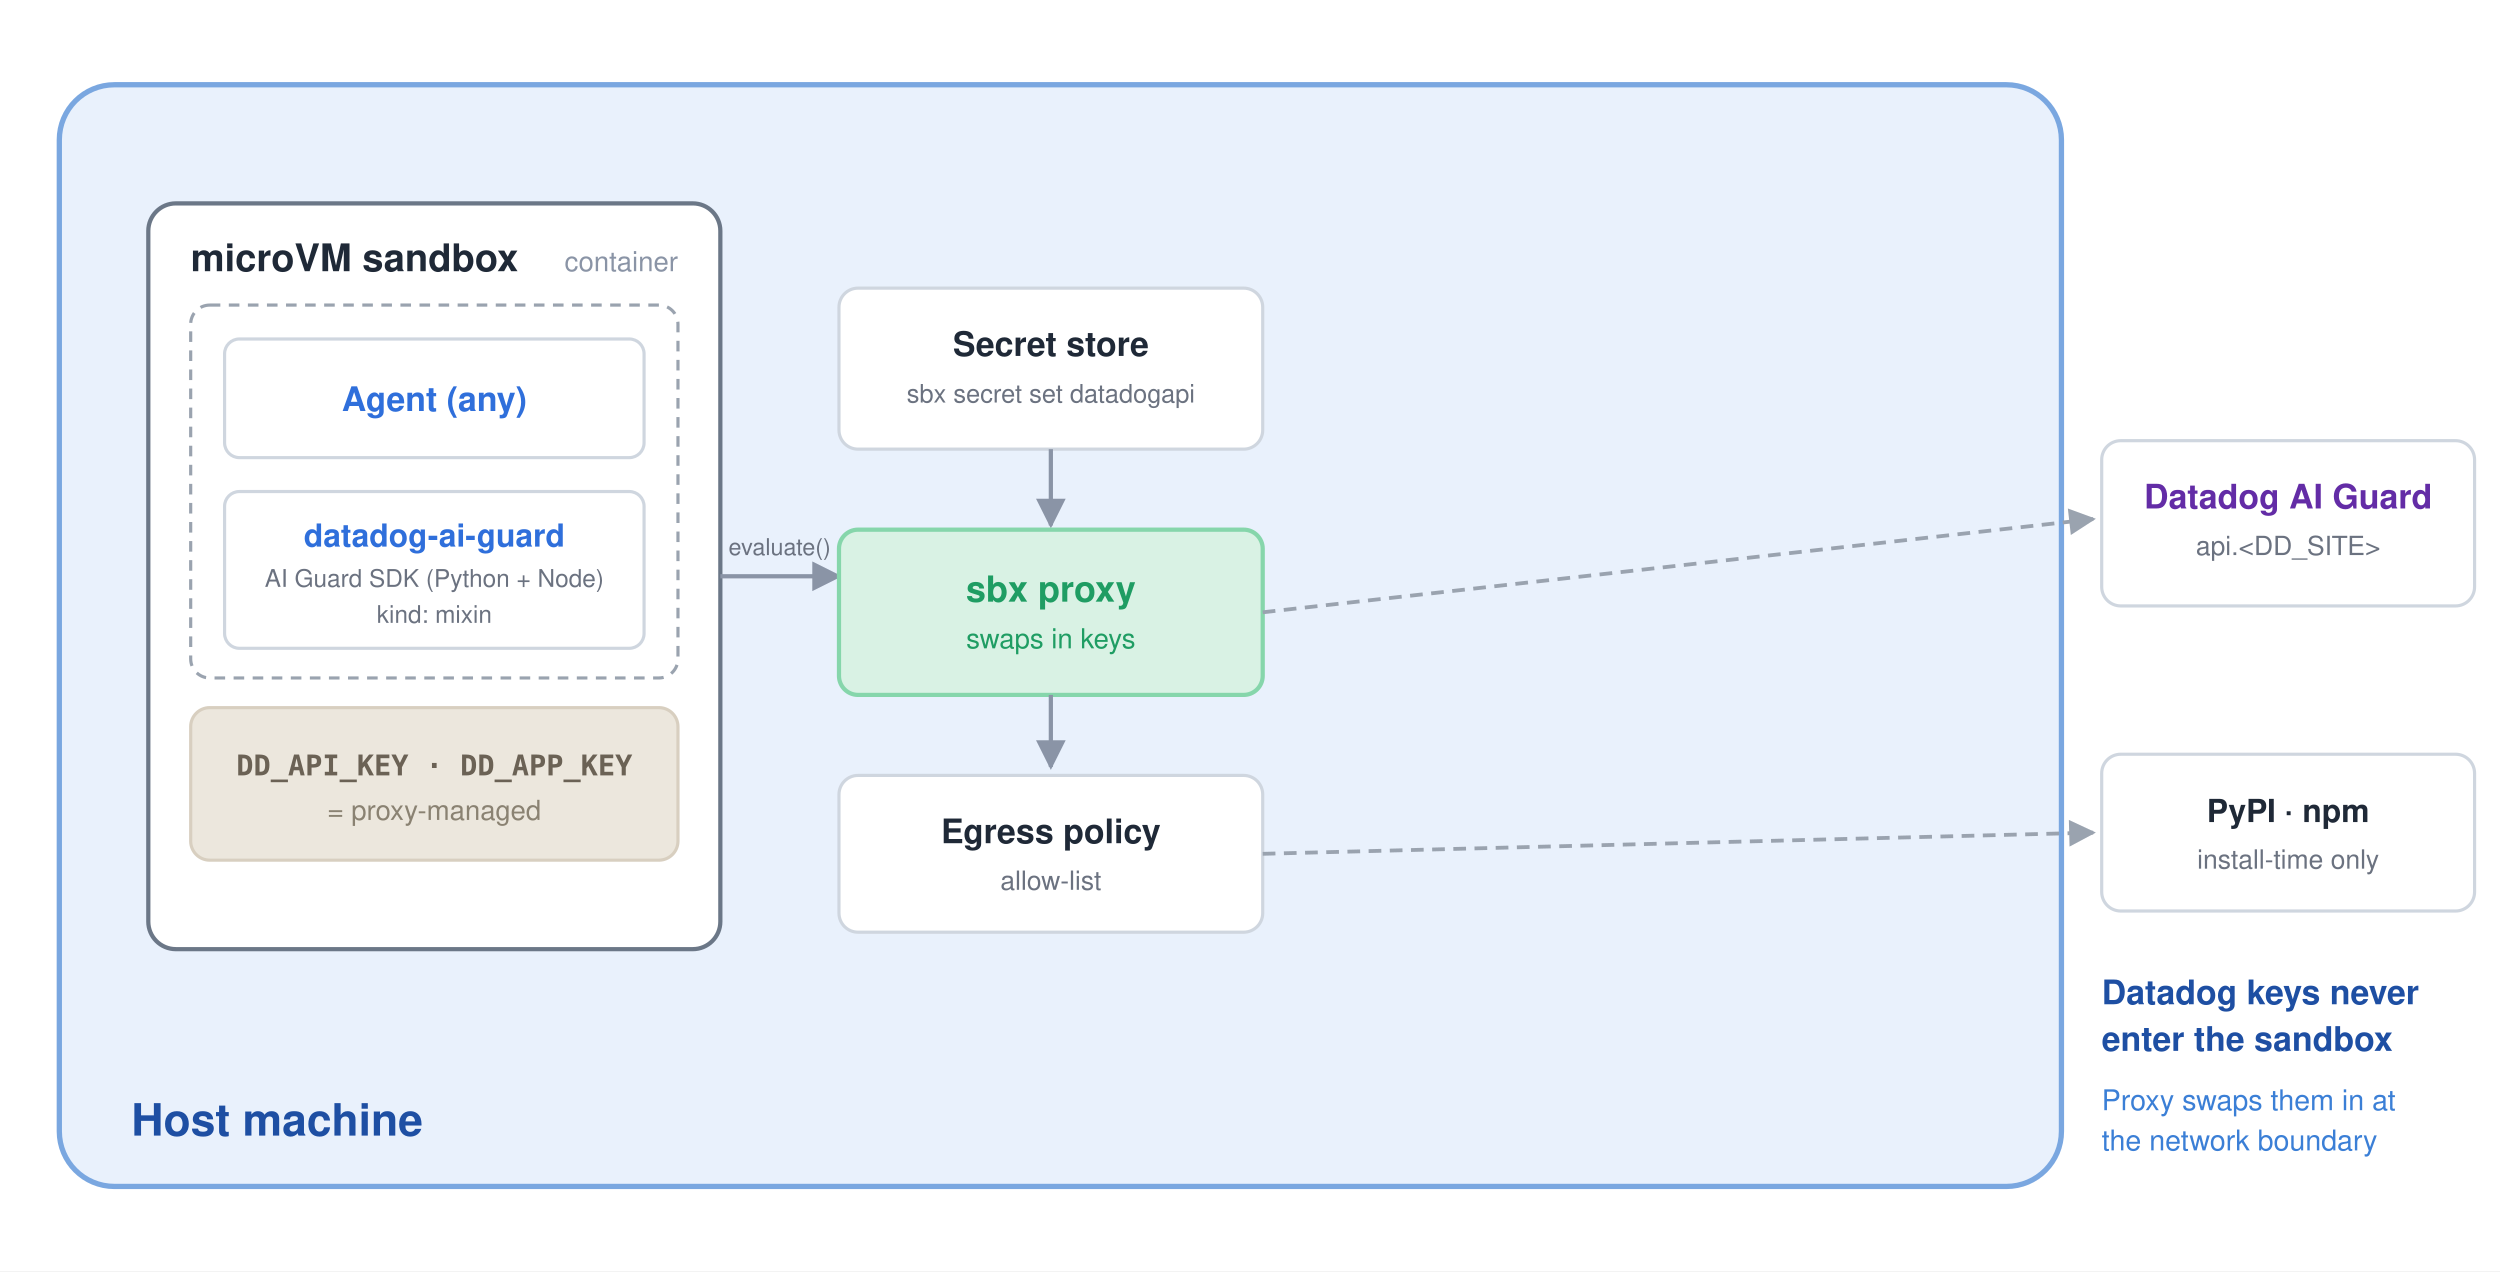
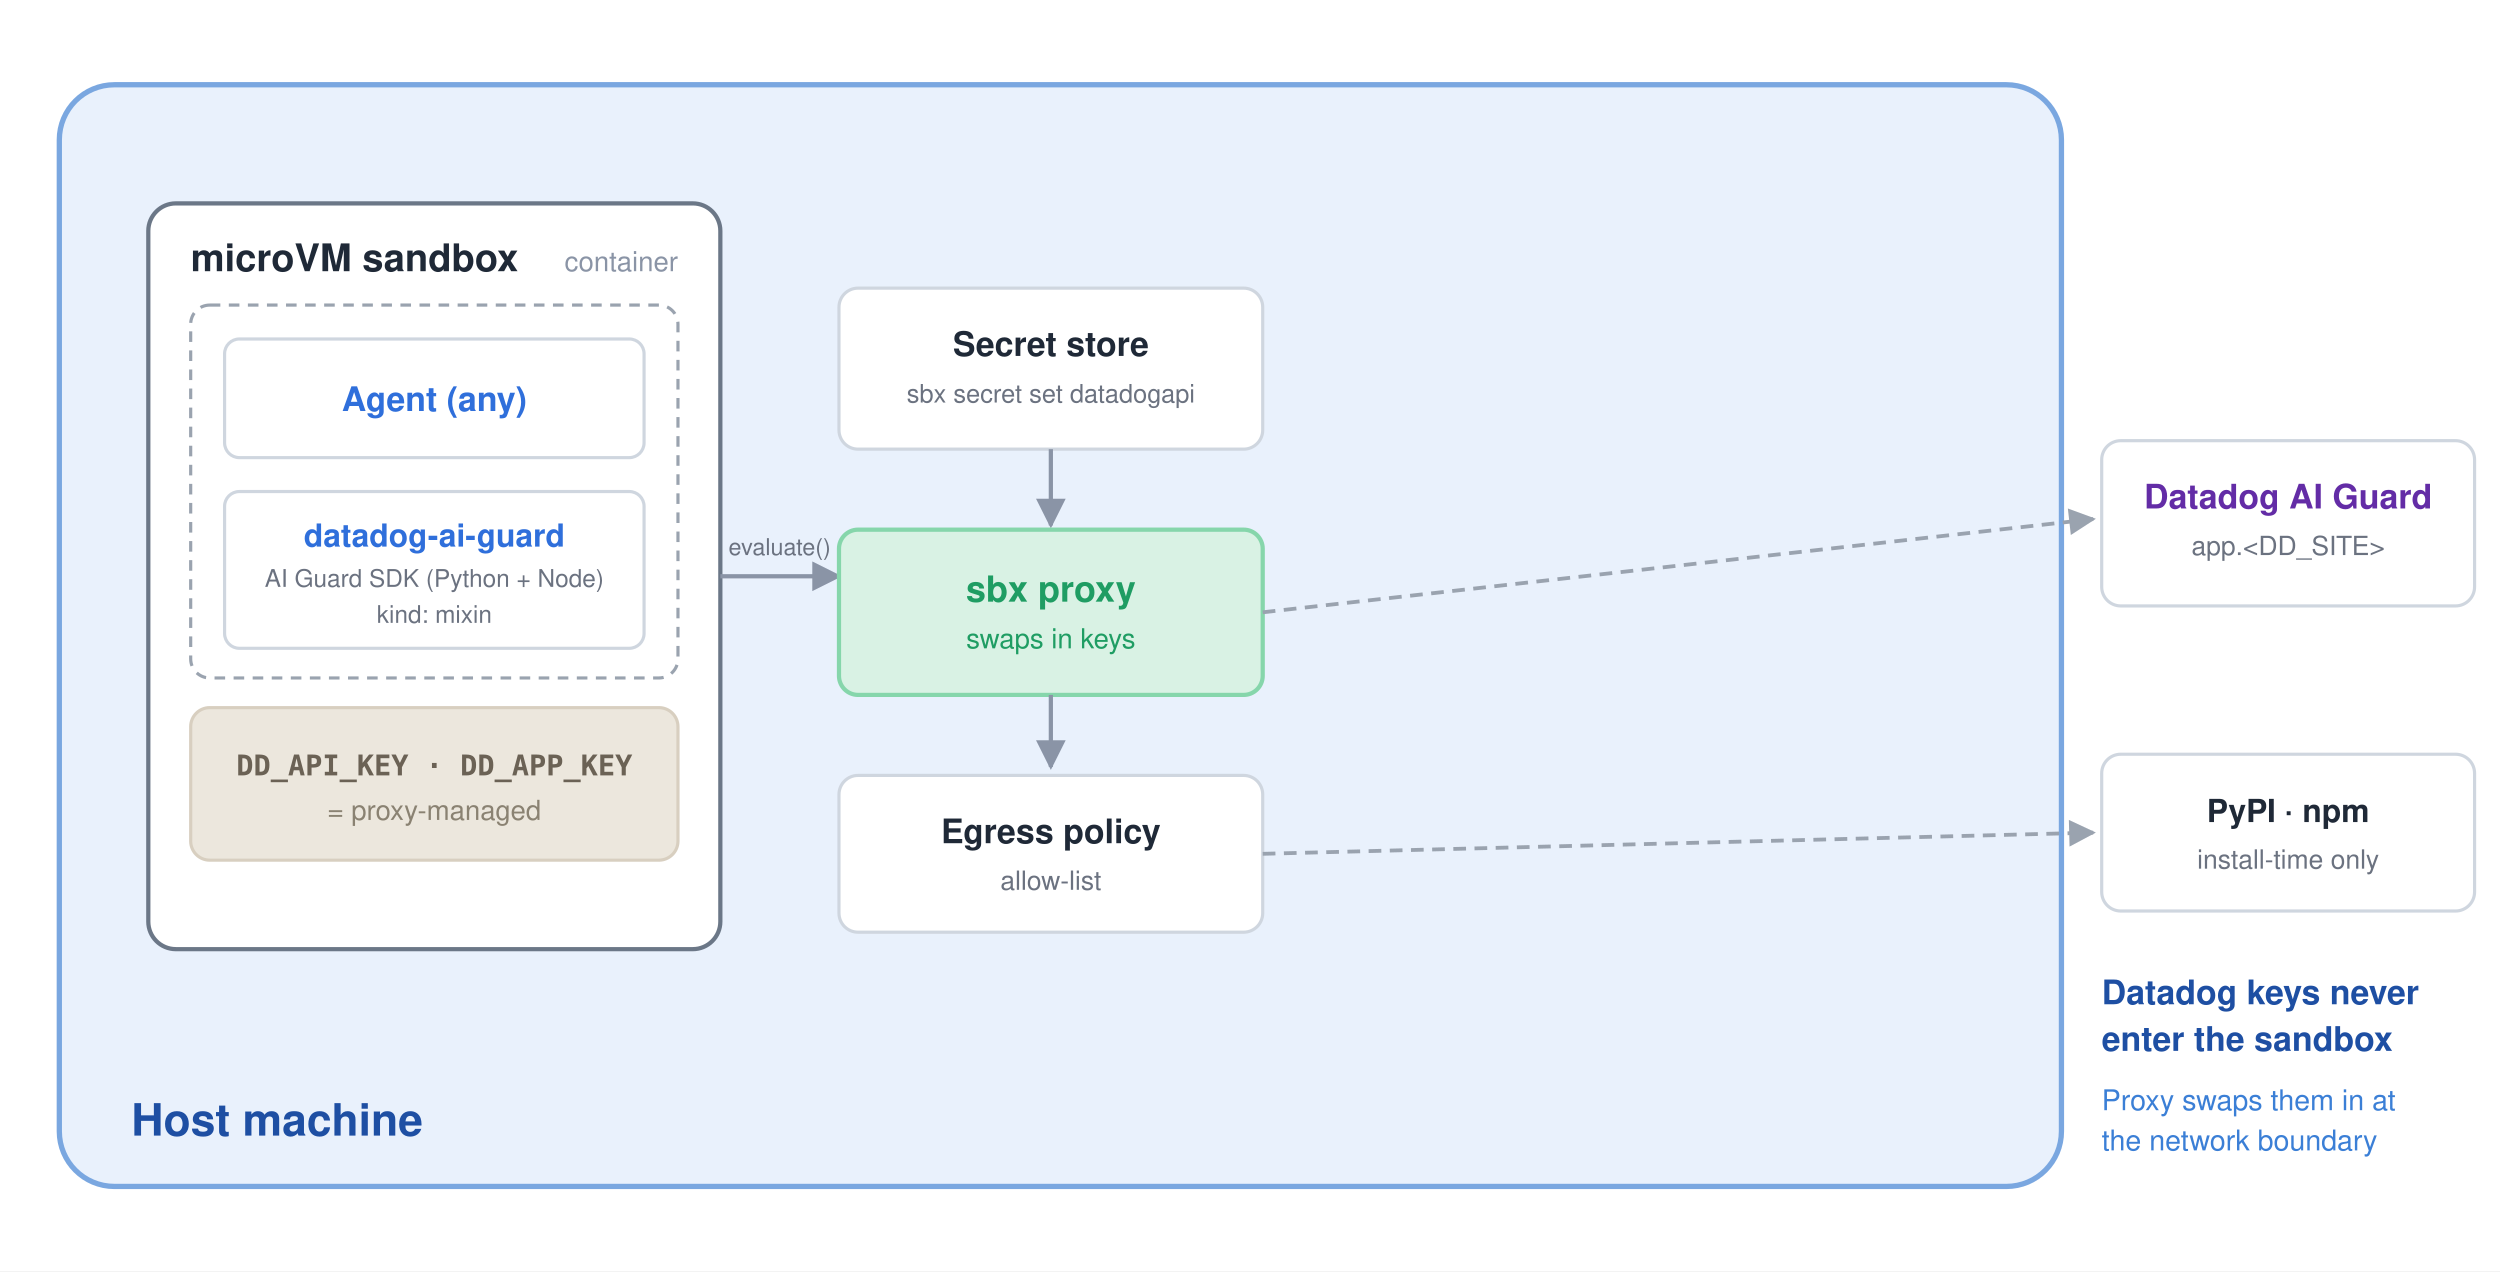
<svg xmlns="http://www.w3.org/2000/svg" width="1180" height="600" viewBox="0 0 1180 600" font-family="'Helvetica Neue', Helvetica, Arial, sans-serif">
  <defs>
    <marker id="arrow" viewBox="0 0 10 10" refX="9" refY="5" markerWidth="7" markerHeight="7" orient="auto-start-reverse">
      <path d="M0,0 L10,5 L0,10 z" fill="#8a94a6" />
    </marker>
    <marker id="arrowDash" viewBox="0 0 10 10" refX="9" refY="5" markerWidth="7" markerHeight="7" orient="auto-start-reverse">
      <path d="M0,0 L10,5 L0,10 z" fill="#9aa3af" />
    </marker>
  </defs>
  <rect width="1180" height="600" fill="#ffffff" />
  <rect x="28" y="40" width="945" height="520" rx="26" fill="#e9f1fc" stroke="#7aa7e0" stroke-width="2.5" />
  <text x="62" y="536" fill="#1e4fa3" font-size="21" font-weight="700">Host machine</text>
  <rect x="70" y="96" width="270" height="352" rx="13" fill="#ffffff" stroke="#6b7787" stroke-width="2" />
  <text x="90" y="128" fill="#1f2937" font-size="18" font-weight="700">microVM sandbox</text>
  <text x="320" y="128" text-anchor="end" fill="#8a94a6" font-size="13">container</text>
  <rect x="90" y="144" width="230" height="176" rx="9" fill="none" stroke="#9aa3af" stroke-width="1.5" stroke-dasharray="5 4" />
  <rect x="106" y="160" width="198" height="56" rx="7" fill="#ffffff" stroke="#cfd6df" stroke-width="1.5" />
  <text x="205" y="194" text-anchor="middle" fill="#2f6fdb" font-size="16" font-weight="700">Agent (any)</text>
  <rect x="106" y="232" width="198" height="74" rx="7" fill="#ffffff" stroke="#cfd6df" stroke-width="1.5" />
  <text x="205" y="258" text-anchor="middle" fill="#2f6fdb" font-size="15" font-weight="700">datadog-ai-guard</text>
  <text x="205" y="277" text-anchor="middle" fill="#6b7280" font-size="11.5">AI Guard SDK (Python + Node)</text>
  <text x="205" y="294" text-anchor="middle" fill="#6b7280" font-size="11.5">kind: mixin</text>
  <rect x="90" y="334" width="230" height="72" rx="9" fill="#ece7dd" stroke="#d8cfc0" stroke-width="1.5" />
  <text x="205" y="366" text-anchor="middle" fill="#6b6255" font-size="13.5" font-weight="600" font-family="'SF Mono', Menlo, monospace">DD_API_KEY · DD_APP_KEY</text>
  <text x="205" y="387" text-anchor="middle" fill="#8a8272" font-size="13">= proxy-managed</text>
  <line x1="340" y1="272" x2="396" y2="272" stroke="#8a94a6" stroke-width="2" marker-end="url(#arrow)" />
  <text x="368" y="262" text-anchor="middle" fill="#6b7280" font-size="11">evaluate()</text>
  <rect x="396" y="136" width="200" height="76" rx="9" fill="#ffffff" stroke="#cfd6df" stroke-width="1.5" />
  <text x="496" y="168" text-anchor="middle" fill="#1f2937" font-size="16" font-weight="700">Secret store</text>
  <text x="496" y="190" text-anchor="middle" fill="#6b7280" font-size="12">sbx secret set datadogapi</text>
  <line x1="496" y1="212" x2="496" y2="248" stroke="#8a94a6" stroke-width="2" marker-end="url(#arrow)" />
  <rect x="396" y="250" width="200" height="78" rx="9" fill="#d9f2e4" stroke="#86d6ab" stroke-width="2" />
  <text x="496" y="284" text-anchor="middle" fill="#1f9d63" font-size="17" font-weight="700">sbx proxy</text>
  <text x="496" y="306" text-anchor="middle" fill="#1f9d63" font-size="13">swaps in keys</text>
  <rect x="396" y="366" width="200" height="74" rx="9" fill="#ffffff" stroke="#cfd6df" stroke-width="1.5" />
  <text x="496" y="398" text-anchor="middle" fill="#1f2937" font-size="16" font-weight="700">Egress policy</text>
  <text x="496" y="420" text-anchor="middle" fill="#6b7280" font-size="12.5">allow-list</text>
  <line x1="496" y1="328" x2="496" y2="362" stroke="#8a94a6" stroke-width="2" marker-end="url(#arrow)" />
  <line x1="596" y1="289" x2="988" y2="245" stroke="#9aa3af" stroke-width="1.8" stroke-dasharray="6 4" marker-end="url(#arrowDash)" />
  <line x1="596" y1="403" x2="988" y2="393" stroke="#9aa3af" stroke-width="1.8" stroke-dasharray="6 4" marker-end="url(#arrowDash)" />
  <rect x="992" y="208" width="176" height="78" rx="9" fill="#ffffff" stroke="#cfd6df" stroke-width="1.5" />
  <text x="1080" y="240" text-anchor="middle" fill="#632ca6" font-size="16" font-weight="700">Datadog AI Guard</text>
-   <text x="1080" y="262" text-anchor="middle" fill="#6b7280" font-size="12.5">api.&lt;DD_SITE&gt;</text>
+   <text x="1080" y="262" text-anchor="middle" fill="#6b7280" font-size="12.5">app.&lt;DD_SITE&gt;</text>
  <rect x="992" y="356" width="176" height="74" rx="9" fill="#ffffff" stroke="#cfd6df" stroke-width="1.5" />
  <text x="1080" y="388" text-anchor="middle" fill="#1f2937" font-size="15" font-weight="700">PyPI · npm</text>
  <text x="1080" y="410" text-anchor="middle" fill="#6b7280" font-size="12.5">install-time only</text>
  <text x="992" y="474" fill="#1e4fa3" font-size="16" font-weight="700">Datadog keys never</text>
  <text x="992" y="496" fill="#1e4fa3" font-size="16" font-weight="700">enter the sandbox</text>
  <text x="992" y="524" fill="#3b7fd6" font-size="13.5">Proxy swaps them in at</text>
  <text x="992" y="543" fill="#3b7fd6" font-size="13.5">the network boundary</text>
</svg>
